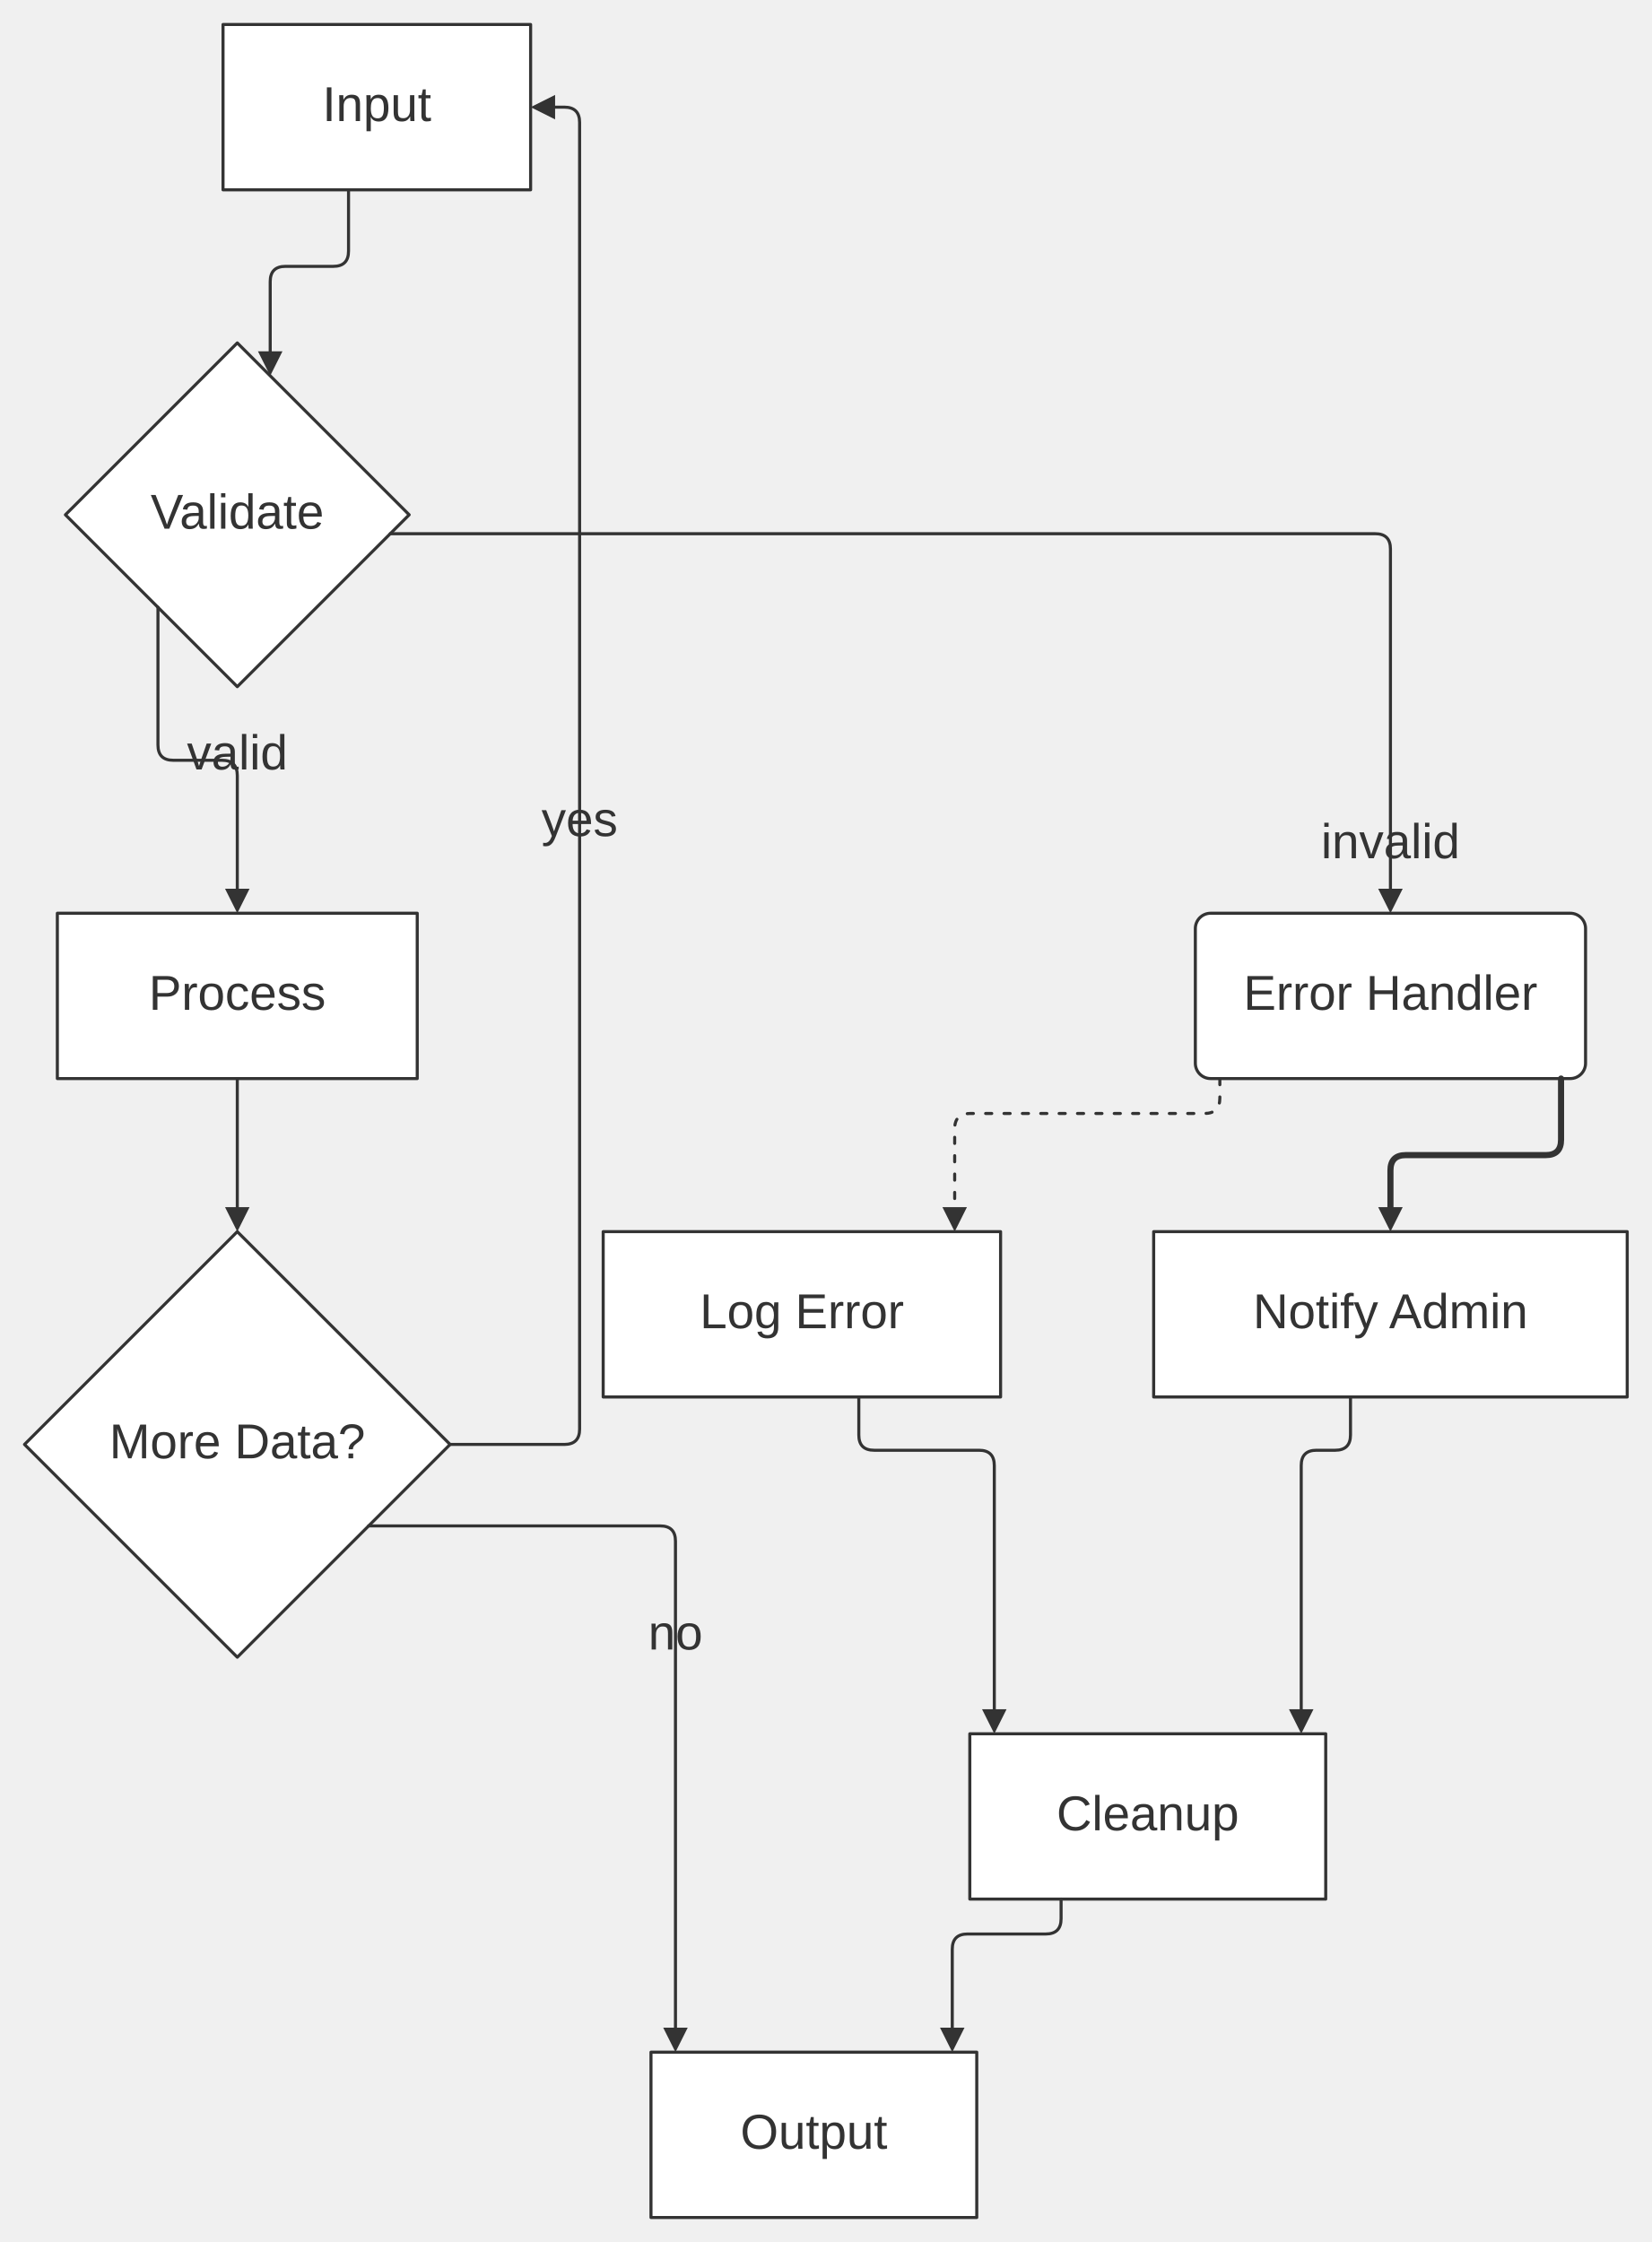
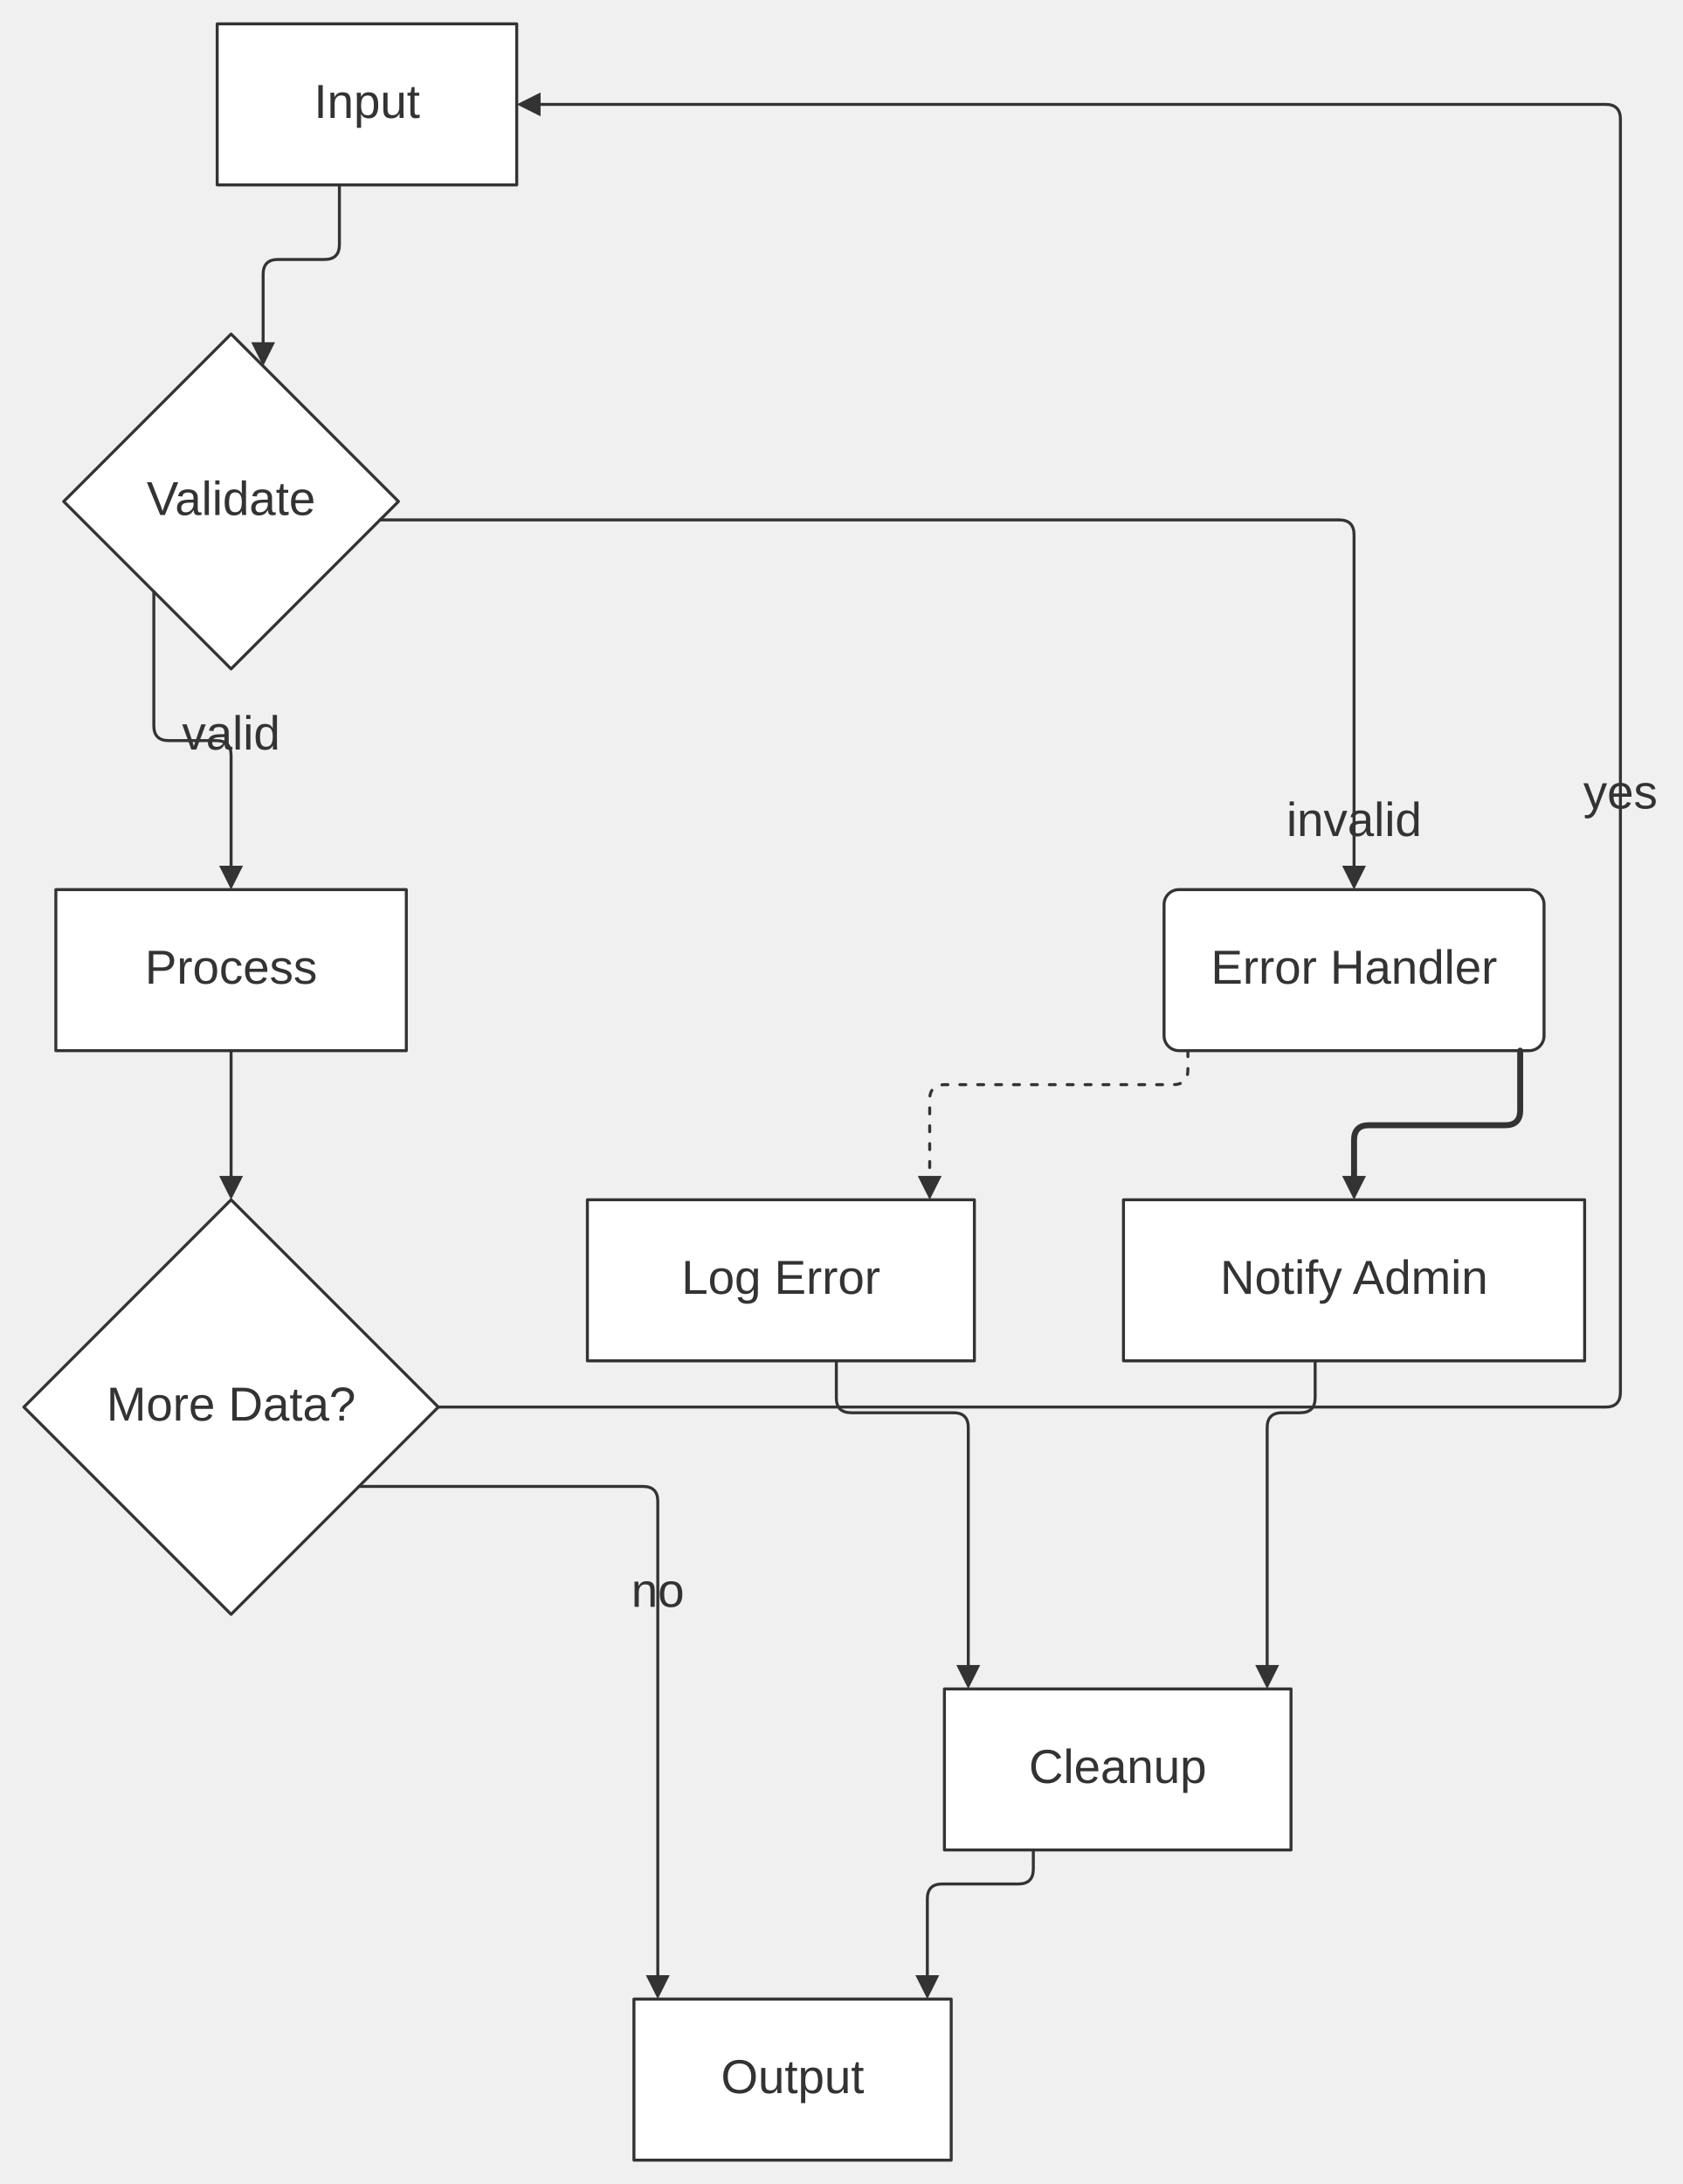
- <svg xmlns="http://www.w3.org/2000/svg" width="100%" viewBox="0 0 539.45 732.28" style="max-width: 539.45px; background-color: transparent;" font-family="&quot;trebuchet ms&quot;, verdana, arial, sans-serif" font-size="16.00">
+ <svg xmlns="http://www.w3.org/2000/svg" width="100%" viewBox="0 0 564.25 732.28" style="max-width: 564.25px; background-color: transparent;" font-family="&quot;trebuchet ms&quot;, verdana, arial, sans-serif" font-size="16.00">
  <defs>
    <marker id="arrowhead" viewBox="0 0 10.00 10.00" refX="5.00" refY="5.00" markerWidth="8.00" markerHeight="8.00" orient="auto-start-reverse" markerUnits="userSpaceOnUse">
      <path d="M 0 0 L 10.00 5.00 L 0 10.00 z" fill="#333" />
    </marker>
    <marker id="crosshead" viewBox="0 0 11.00 11.00" refX="12.00" refY="5.20" markerWidth="11.00" markerHeight="11.00" orient="auto-start-reverse" markerUnits="userSpaceOnUse">
      <path d="M 1,1 l 9,9 M 10,1 l -9,9" stroke="#333" stroke-width="2" />
    </marker>
    <marker id="circlehead" viewBox="0 0 10.00 10.00" refX="11.00" refY="5.00" markerWidth="11.00" markerHeight="11.00" orient="auto-start-reverse" markerUnits="userSpaceOnUse">
      <circle cx="5" cy="5" r="5" stroke="#333" stroke-width="1" fill="#333" />
    </marker>
    <marker id="open-arrowhead" viewBox="0 0 10.00 10.00" refX="5.00" refY="5.00" markerWidth="8.00" markerHeight="8.00" orient="auto-start-reverse" markerUnits="userSpaceOnUse">
      <polygon points="0,0 10.00,5.00 0,10.00" fill="white" stroke="#333" stroke-width="1" />
    </marker>
    <marker id="diamondhead" viewBox="0 0 12.00 12.00" refX="6.00" refY="6.00" markerWidth="12.00" markerHeight="12.00" orient="auto-start-reverse" markerUnits="userSpaceOnUse">
      <polygon points="0,6.00 6.00,0 12.00,6.00 6.00,12.00" fill="#333" />
    </marker>
    <marker id="open-diamondhead" viewBox="0 0 12.00 12.00" refX="6.00" refY="6.00" markerWidth="12.00" markerHeight="12.00" orient="auto-start-reverse" markerUnits="userSpaceOnUse">
      <polygon points="0,6.00 6.00,0 12.00,6.00 6.00,12.00" fill="white" stroke="#333" stroke-width="1" />
    </marker>
  </defs>
  <g transform="translate(0.00,0.00)">
    <g class="nodes">
      <rect x="72.84" y="8.00" width="100.46" height="54.00" fill="white" stroke="#333" stroke-width="1.00" stroke-linejoin="round" />
      <text x="123.07" y="35.00" text-anchor="middle" dominant-baseline="middle" fill="#333">Input</text>
      <polygon points="77.50,112.00 133.64,168.14 77.50,224.28 21.36,168.14" fill="white" stroke="#333" stroke-width="1.00" stroke-linejoin="round" />
      <text x="77.50" y="168.14" text-anchor="middle" dominant-baseline="middle" fill="#333">Validate</text>
      <rect x="18.73" y="298.28" width="117.54" height="54.00" fill="white" stroke="#333" stroke-width="1.00" stroke-linejoin="round" />
      <text x="77.50" y="325.28" text-anchor="middle" dominant-baseline="middle" fill="#333">Process</text>
      <rect x="390.40" y="298.28" width="127.44" height="54.00" rx="5.00" ry="5.00" fill="white" stroke="#333" stroke-width="1.00" stroke-linejoin="round" />
      <text x="454.12" y="325.28" text-anchor="middle" dominant-baseline="middle" fill="#333">Error Handler</text>
      <polygon points="77.50,402.28 147.00,471.78 77.50,541.28 8.00,471.78" fill="white" stroke="#333" stroke-width="1.00" stroke-linejoin="round" />
      <text x="77.50" y="471.78" text-anchor="middle" dominant-baseline="middle" fill="#333">More Data?</text>
      <rect x="212.61" y="670.28" width="106.40" height="54.00" fill="white" stroke="#333" stroke-width="1.00" stroke-linejoin="round" />
      <text x="265.81" y="697.28" text-anchor="middle" dominant-baseline="middle" fill="#333">Output</text>
      <rect x="197.00" y="402.28" width="129.79" height="54.00" fill="white" stroke="#333" stroke-width="1.00" stroke-linejoin="round" />
      <text x="261.90" y="429.28" text-anchor="middle" dominant-baseline="middle" fill="#333">Log Error</text>
      <rect x="376.79" y="402.28" width="154.66" height="54.00" fill="white" stroke="#333" stroke-width="1.00" stroke-linejoin="round" />
      <text x="454.12" y="429.28" text-anchor="middle" dominant-baseline="middle" fill="#333">Notify Admin</text>
      <rect x="316.74" y="566.28" width="116.24" height="54.00" fill="white" stroke="#333" stroke-width="1.00" stroke-linejoin="round" />
      <text x="374.86" y="593.28" text-anchor="middle" dominant-baseline="middle" fill="#333">Cleanup</text>
    </g>
    <g class="edgePaths">
      <path d="M113.83,62.00 L113.83,82.00 Q113.83,87.00 108.83,87.00 L93.25,87.00 Q88.25,87.00 88.25,92.00 L88.25,118.75" stroke="#333" stroke-width="1.00" fill="none" stroke-linecap="round" stroke-linejoin="round" marker-end="url(#arrowhead)" />
      <path d="M51.59,198.36 L51.59,243.32 Q51.59,248.32 56.59,248.32 L72.50,248.32 Q77.50,248.32 77.50,253.32 L77.50,294.28" stroke="#333" stroke-width="1.00" fill="none" stroke-linecap="round" stroke-linejoin="round" marker-end="url(#arrowhead)" />
      <path d="M127.46,174.32 L449.12,174.32 Q454.12,174.32 454.12,179.32 L454.12,294.28" stroke="#333" stroke-width="1.00" fill="none" stroke-linecap="round" stroke-linejoin="round" marker-end="url(#arrowhead)" />
      <path d="M77.50,352.28 L77.50,398.28" stroke="#333" stroke-width="1.00" fill="none" stroke-linecap="round" stroke-linejoin="round" marker-end="url(#arrowhead)" />
-       <path d="M147.00,471.78 L184.30,471.78 Q189.30,471.78 189.30,466.78 L189.30,40.00 Q189.30,35.00 184.30,35.00 L177.30,35.00" stroke="#333" stroke-width="1.00" fill="none" stroke-linecap="round" stroke-linejoin="round" marker-end="url(#arrowhead)" />
+       <path d="M147.00,471.78 L538.45,471.78 Q543.45,471.78 543.45,466.78 L543.45,40.00 Q543.45,35.00 538.45,35.00 L177.30,35.00" stroke="#333" stroke-width="1.00" fill="none" stroke-linecap="round" stroke-linejoin="round" marker-end="url(#arrowhead)" />
      <path d="M120.39,498.39 L215.61,498.39 Q220.61,498.39 220.61,503.39 L220.61,666.28" stroke="#333" stroke-width="1.00" fill="none" stroke-linecap="round" stroke-linejoin="round" marker-end="url(#arrowhead)" />
      <path d="M398.40,352.28 L398.40,358.68 Q398.40,363.68 393.40,363.68 L316.80,363.68 Q311.80,363.68 311.80,368.68 L311.80,398.28" stroke="#333" stroke-width="1.00" fill="none" stroke-linecap="round" stroke-linejoin="round" stroke-dasharray="2.00,4.00" marker-end="url(#arrowhead)" />
      <path d="M509.84,352.28 L509.84,372.28 Q509.84,377.28 504.84,377.28 L459.12,377.28 Q454.12,377.28 454.12,382.28 L454.12,398.28" stroke="#333" stroke-width="2.00" fill="none" stroke-linecap="round" stroke-linejoin="round" marker-end="url(#arrowhead)" />
      <path d="M280.49,456.28 L280.49,468.68 Q280.49,473.68 285.49,473.68 L319.74,473.68 Q324.74,473.68 324.74,478.68 L324.74,562.28" stroke="#333" stroke-width="1.00" fill="none" stroke-linecap="round" stroke-linejoin="round" marker-end="url(#arrowhead)" />
      <path d="M441.07,456.28 L441.07,468.68 Q441.07,473.68 436.07,473.68 L429.98,473.68 Q424.98,473.68 424.98,478.68 L424.98,562.28" stroke="#333" stroke-width="1.00" fill="none" stroke-linecap="round" stroke-linejoin="round" marker-end="url(#arrowhead)" />
      <path d="M346.55,620.28 L346.55,626.68 Q346.55,631.68 341.55,631.68 L316.01,631.68 Q311.01,631.68 311.01,636.68 L311.01,666.28" stroke="#333" stroke-width="1.00" fill="none" stroke-linecap="round" stroke-linejoin="round" marker-end="url(#arrowhead)" />
    </g>
    <g class="edgeLabels">
      <text x="77.50" y="246.78" text-anchor="middle" dominant-baseline="middle" fill="#333">valid</text>
      <text x="454.12" y="275.78" text-anchor="middle" dominant-baseline="middle" fill="#333">invalid</text>
-       <text x="189.30" y="268.54" text-anchor="middle" dominant-baseline="middle" fill="#333">yes</text>
+       <text x="543.45" y="266.54" text-anchor="middle" dominant-baseline="middle" fill="#333">yes</text>
      <text x="220.61" y="534.23" text-anchor="middle" dominant-baseline="middle" fill="#333">no</text>
    </g>
  </g>
</svg>
